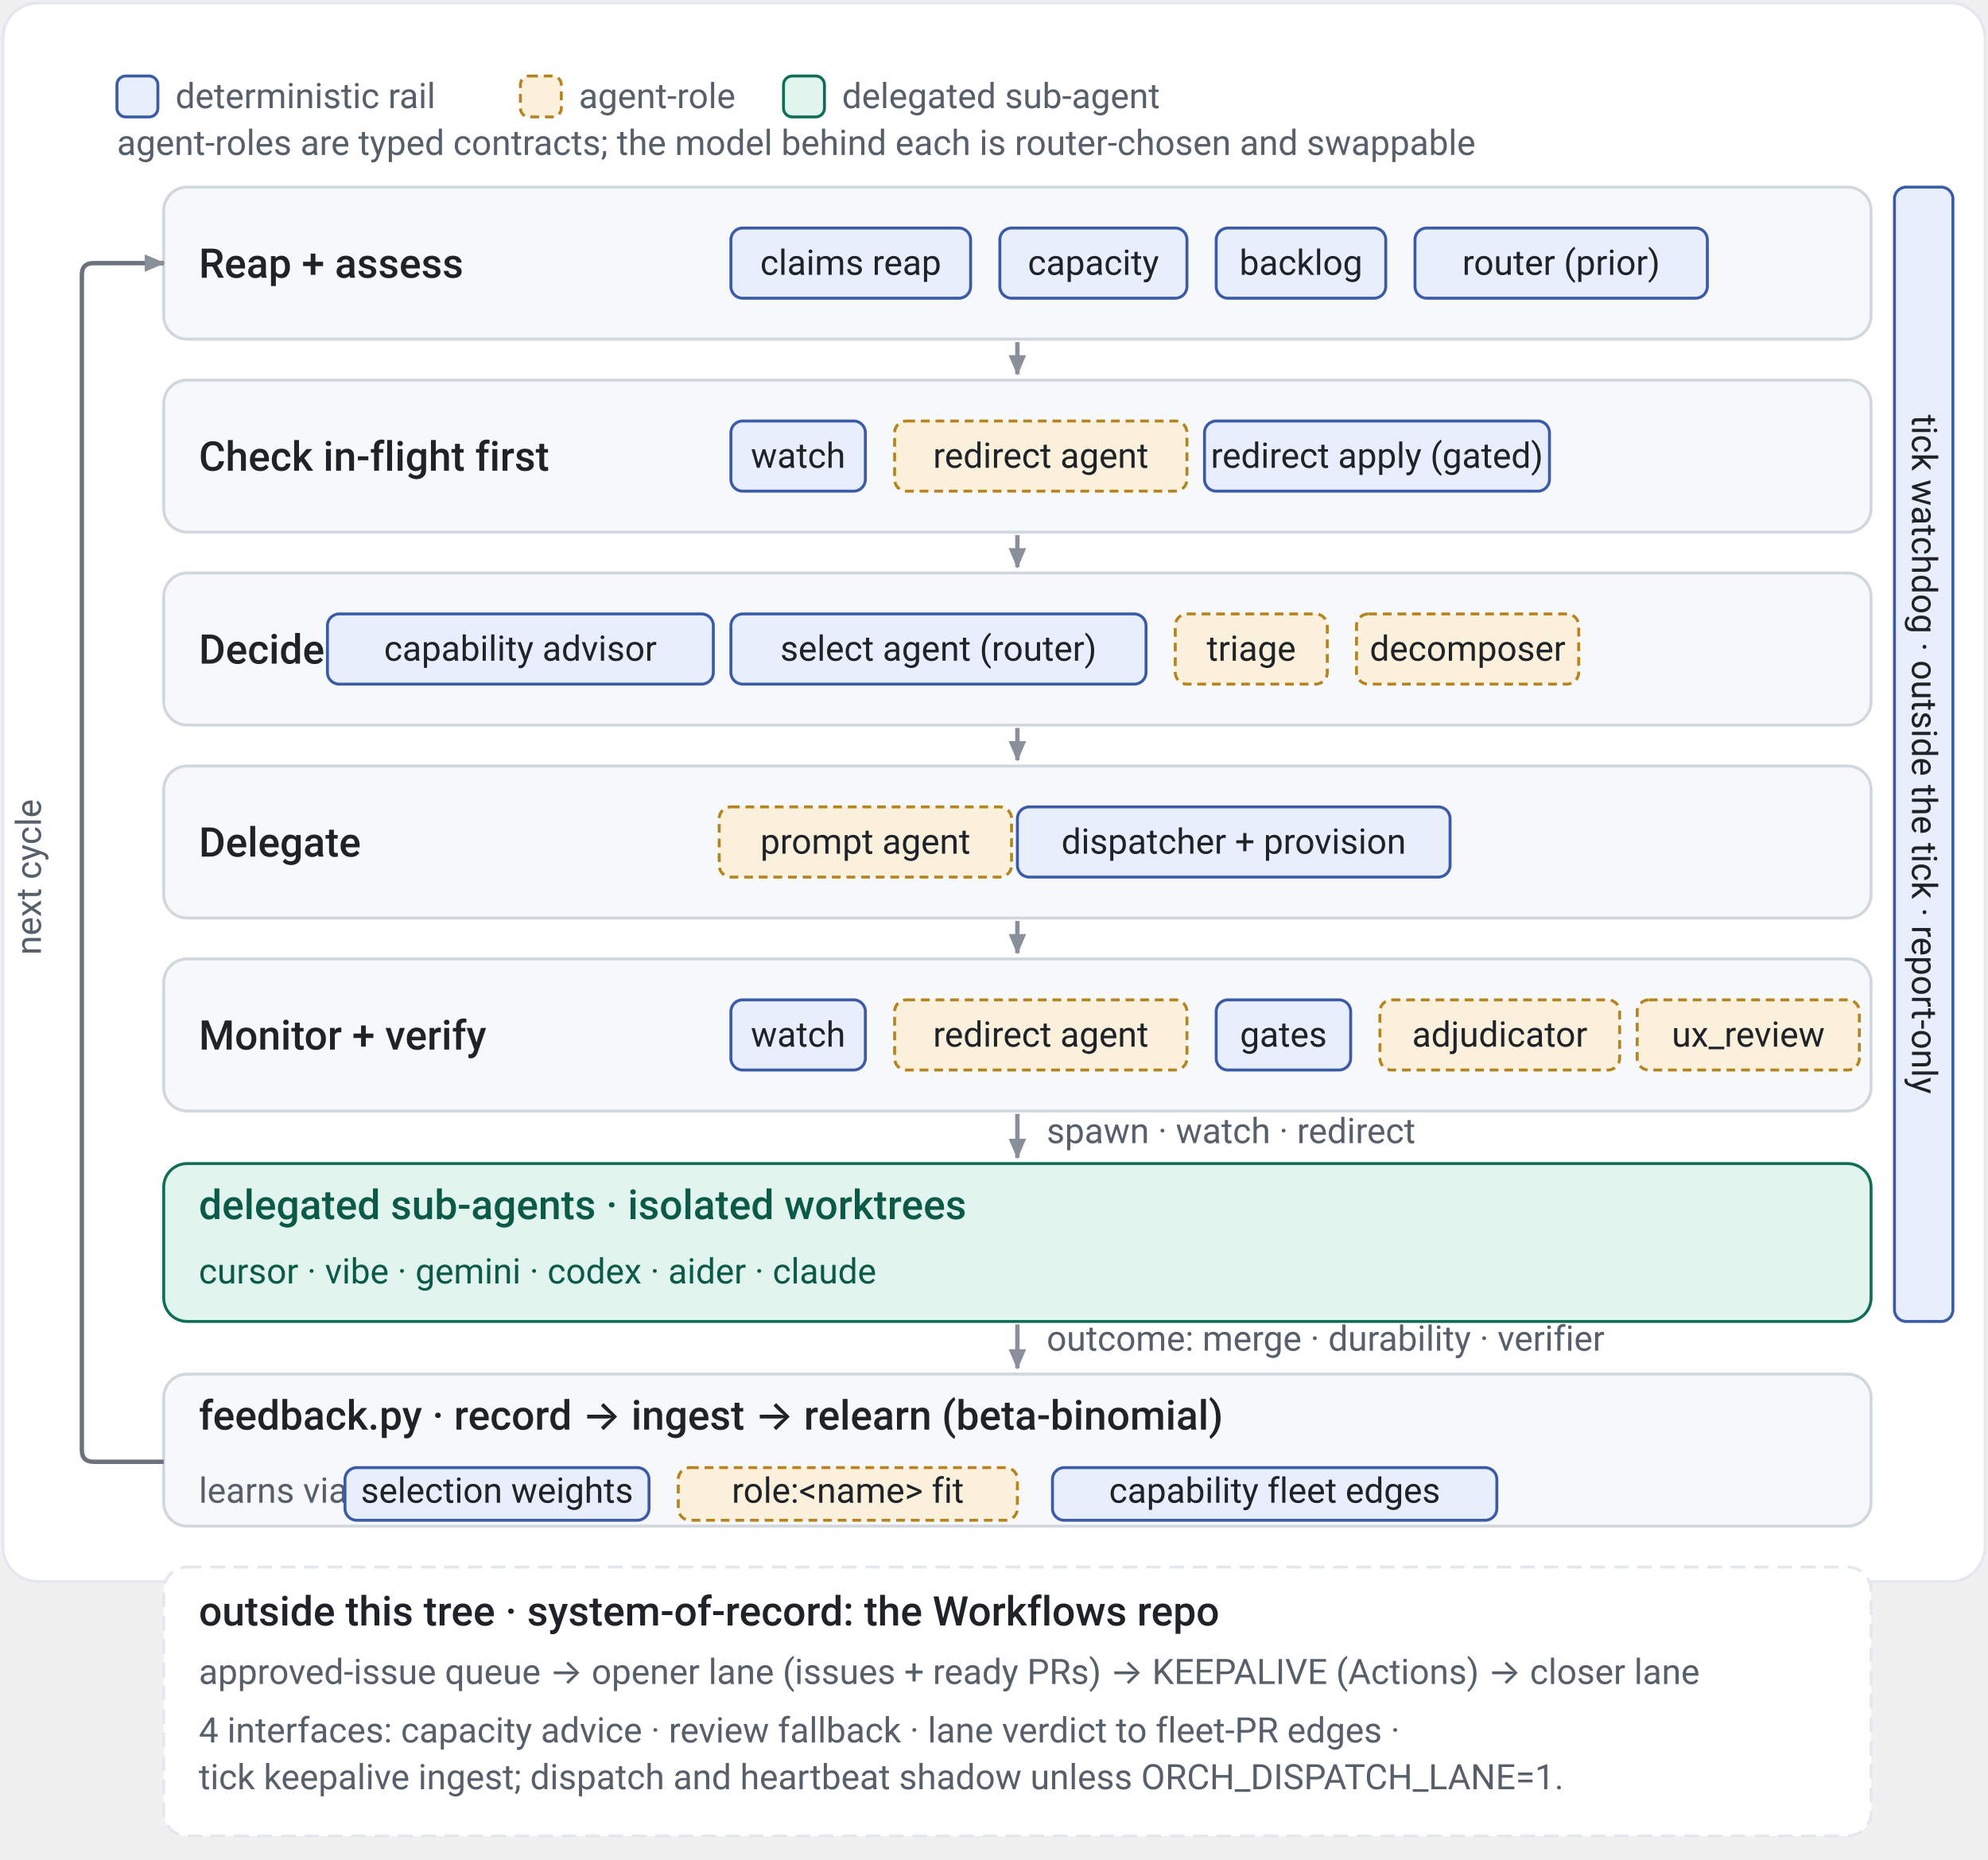
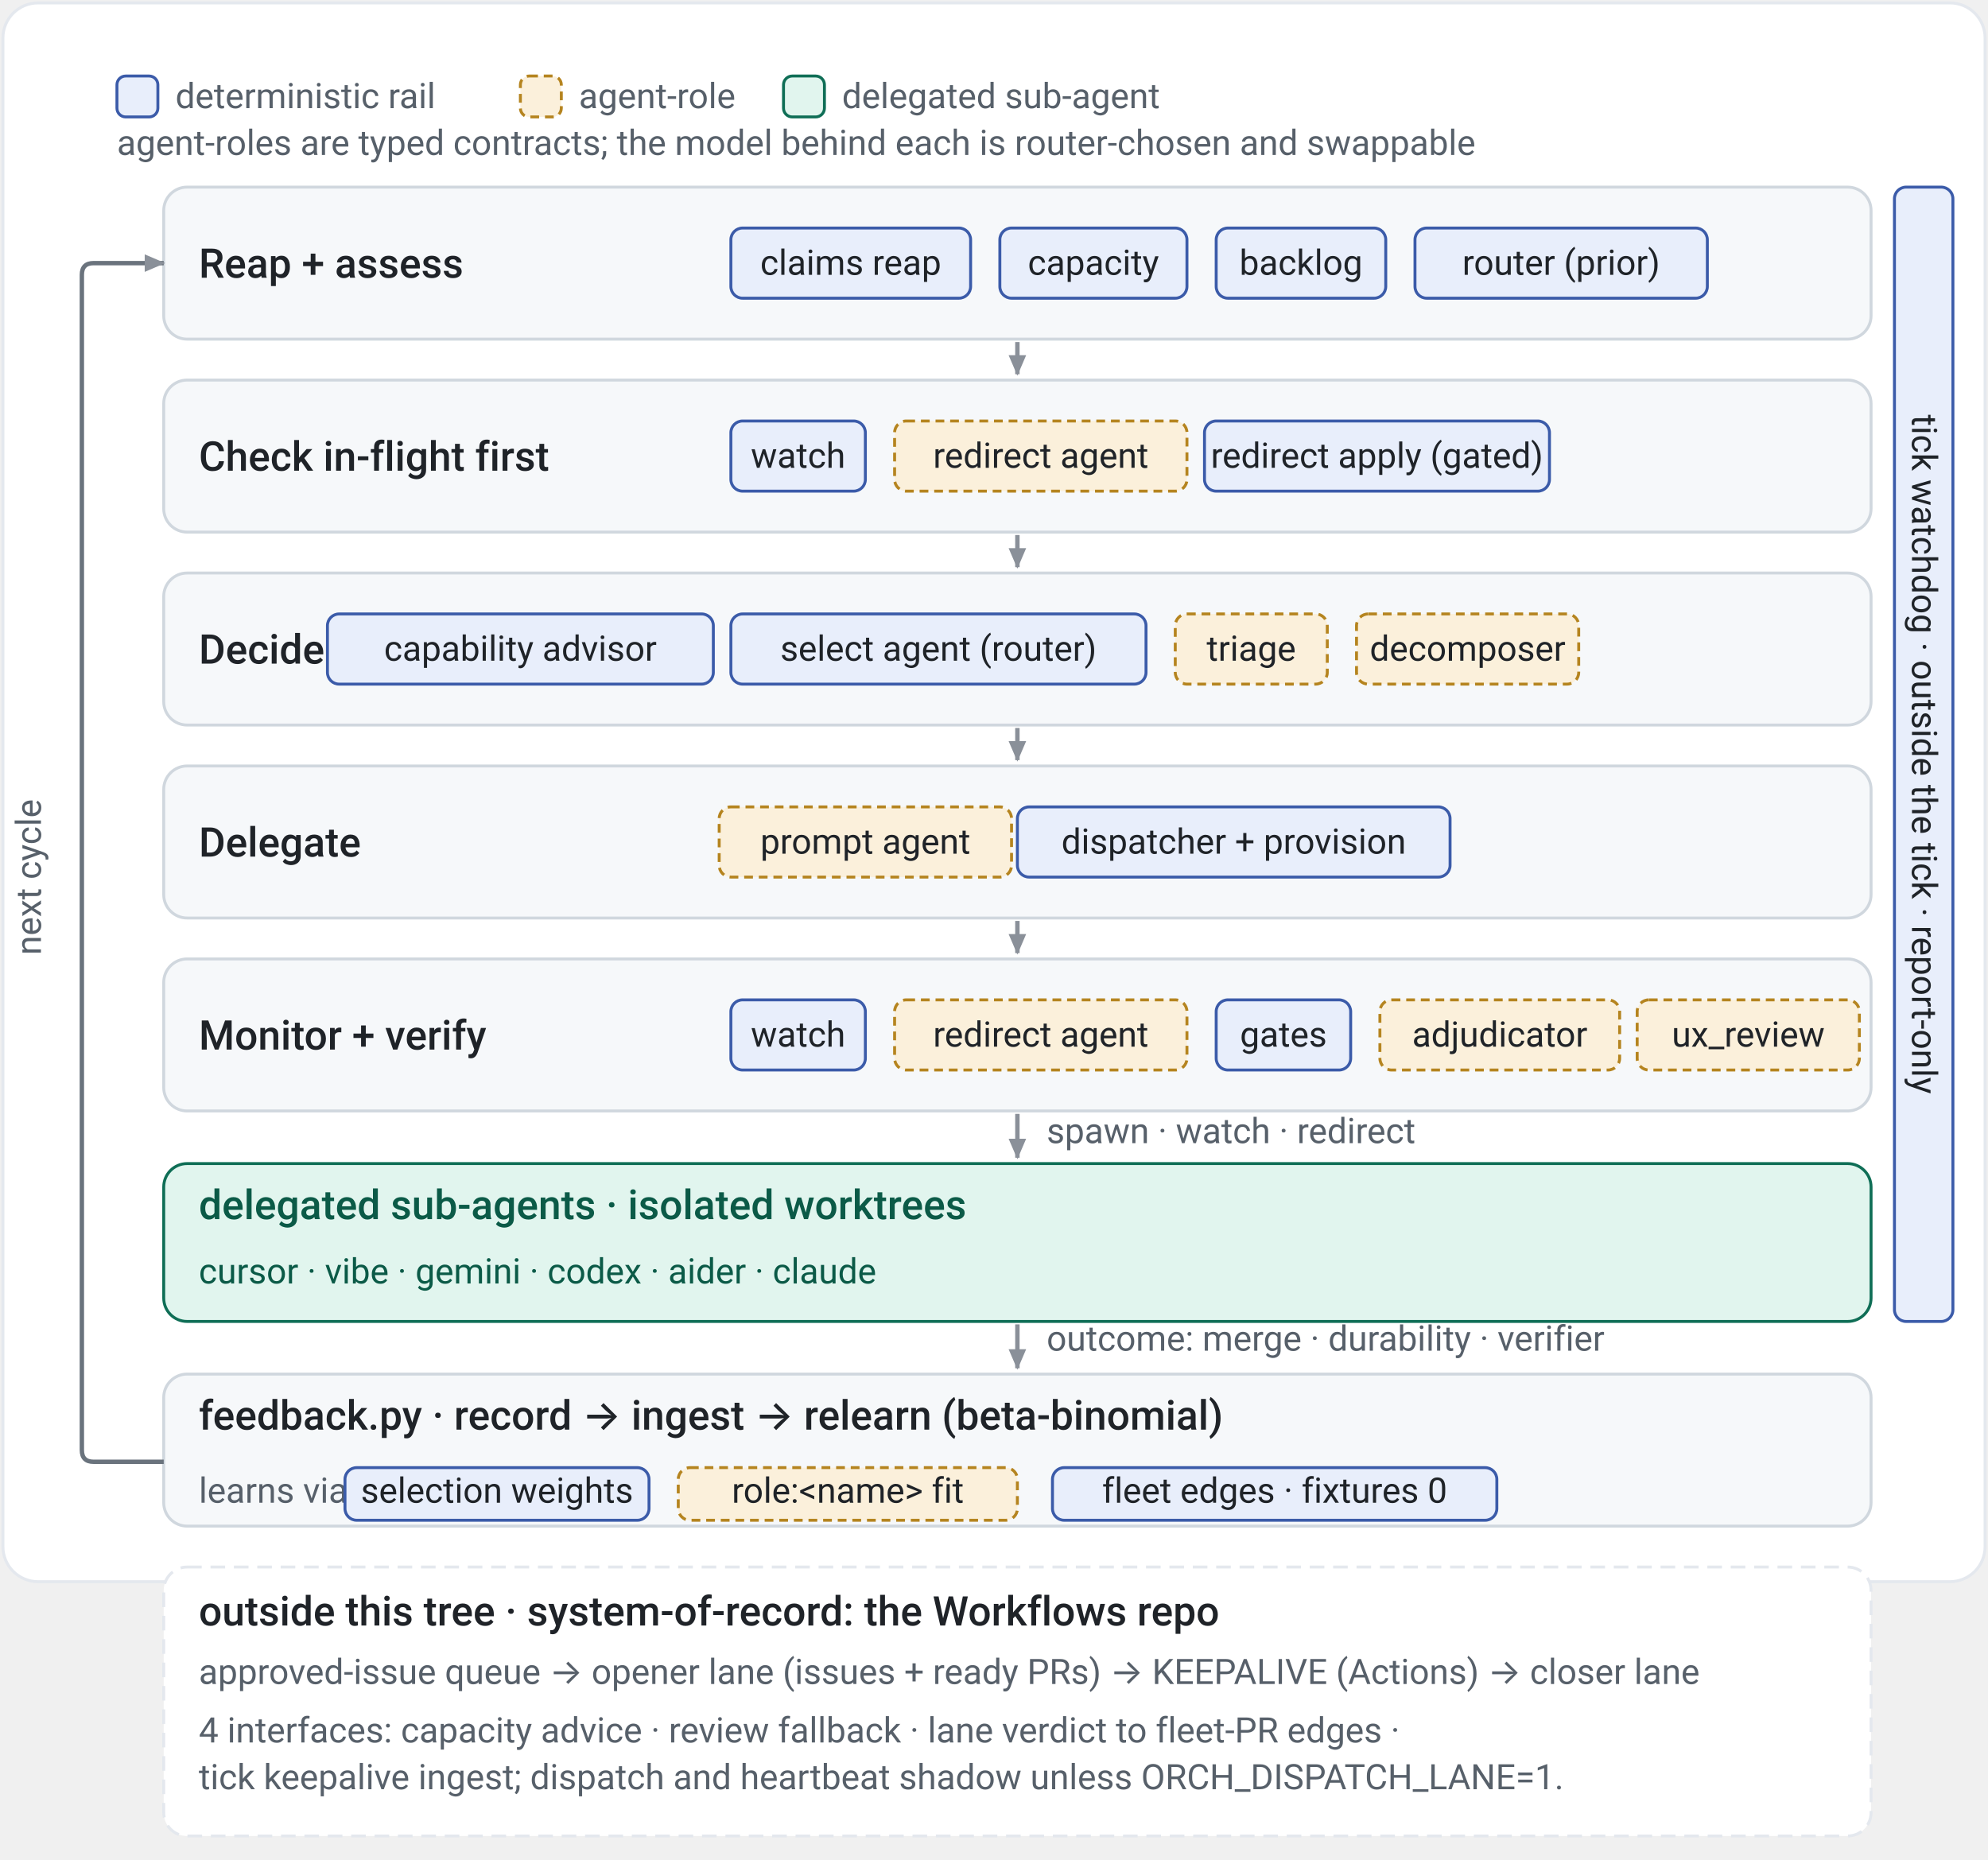
<svg xmlns="http://www.w3.org/2000/svg" width="680" viewBox="0 0 680 636" role="img">
  <style>
  .bg{fill:#ffffff;stroke:#e4e8ee;}
  .t,.th,.subhead{font:500 14px ui-sans-serif,system-ui,-apple-system,"Segoe UI",Roboto,sans-serif;fill:#1f2328;}
  .subhead{fill:#0b5a47;}
  .ts{font:400 12px ui-sans-serif,system-ui,-apple-system,"Segoe UI",Roboto,sans-serif;fill:#57606a;}
  .ct{font:400 12px ui-sans-serif,system-ui,-apple-system,"Segoe UI",Roboto,sans-serif;fill:#1f2328;}
  .ctsub{font:400 12px ui-sans-serif,system-ui,-apple-system,"Segoe UI",Roboto,sans-serif;fill:#0b5a47;}
  .stage{fill:#f6f8fa;stroke:#d0d7de;}
  .rail{fill:#e8eefb;stroke:#3b5ba9;}
  .role{fill:#fbf0db;stroke:#b5841f;stroke-dasharray:3 2;}
  .sub{fill:#e1f5ee;stroke:#0f6e56;}
  .arrow{stroke:#8a9099;stroke-width:1.5;fill:none;}
  .return{stroke:#6a737d;stroke-width:1.5;fill:none;}
</style>
  <defs>
    <marker id="ah" markerWidth="9" markerHeight="9" refX="6.5" refY="3" orient="auto" markerUnits="userSpaceOnUse">
      <path d="M0,0 L7,3 L0,6 Z" fill="#8a9099" />
    </marker>
  </defs>
  <rect class="bg" x="1" y="1" width="678" height="540" rx="12" />
  <rect class="rail" x="40" y="26" width="14" height="14" rx="3" />
  <text class="ts" x="60" y="37">deterministic rail</text>
  <rect class="role" x="178" y="26" width="14" height="14" rx="3" />
  <text class="ts" x="198" y="37">agent-role</text>
  <rect class="sub" x="268" y="26" width="14" height="14" rx="3" />
  <text class="ts" x="288" y="37">delegated sub-agent</text>
  <text class="ts" x="40" y="53">agent-roles are typed contracts; the model behind each is router-chosen and swappable</text>
  <rect class="stage" x="56" y="64" width="584" height="52" rx="8" />
  <text class="th" x="68" y="95">Reap + assess</text>
  <rect class="rail" x="250" y="78" width="82" height="24" rx="4" />
  <text class="ct" x="291" y="94" text-anchor="middle">claims reap</text>
  <rect class="rail" x="342" y="78" width="64" height="24" rx="4" />
  <text class="ct" x="374" y="94" text-anchor="middle">capacity</text>
  <rect class="rail" x="416" y="78" width="58" height="24" rx="4" />
  <text class="ct" x="445" y="94" text-anchor="middle">backlog</text>
  <rect class="rail" x="484" y="78" width="100" height="24" rx="4" />
  <text class="ct" x="534" y="94" text-anchor="middle">router (prior)</text>
  <rect class="stage" x="56" y="130" width="584" height="52" rx="8" />
  <text class="th" x="68" y="161">Check in-flight first</text>
  <rect class="rail" x="250" y="144" width="46" height="24" rx="4" />
  <text class="ct" x="273" y="160" text-anchor="middle">watch</text>
  <rect class="role" x="306" y="144" width="100" height="24" rx="4" />
  <text class="ct" x="356" y="160" text-anchor="middle">redirect agent</text>
  <rect class="rail" x="412" y="144" width="118" height="24" rx="4" />
  <text class="ct" x="471" y="160" text-anchor="middle">redirect apply (gated)</text>
  <rect class="stage" x="56" y="196" width="584" height="52" rx="8" />
  <text class="th" x="68" y="227">Decide</text>
  <rect class="rail" x="112" y="210" width="132" height="24" rx="4" />
  <text class="ct" x="178" y="226" text-anchor="middle">capability advisor</text>
  <rect class="rail" x="250" y="210" width="142" height="24" rx="4" />
  <text class="ct" x="321" y="226" text-anchor="middle">select agent (router)</text>
  <rect class="role" x="402" y="210" width="52" height="24" rx="4" />
  <text class="ct" x="428" y="226" text-anchor="middle">triage</text>
  <rect class="role" x="464" y="210" width="76" height="24" rx="4" />
  <text class="ct" x="502" y="226" text-anchor="middle">decomposer</text>
  <rect class="stage" x="56" y="262" width="584" height="52" rx="8" />
  <text class="th" x="68" y="293">Delegate</text>
  <rect class="role" x="246" y="276" width="100" height="24" rx="4" />
  <text class="ct" x="296" y="292" text-anchor="middle">prompt agent</text>
  <rect class="rail" x="348" y="276" width="148" height="24" rx="4" />
  <text class="ct" x="422" y="292" text-anchor="middle">dispatcher + provision</text>
  <rect class="stage" x="56" y="328" width="584" height="52" rx="8" />
  <text class="th" x="68" y="359">Monitor + verify</text>
  <rect class="rail" x="250" y="342" width="46" height="24" rx="4" />
  <text class="ct" x="273" y="358" text-anchor="middle">watch</text>
  <rect class="role" x="306" y="342" width="100" height="24" rx="4" />
  <text class="ct" x="356" y="358" text-anchor="middle">redirect agent</text>
  <rect class="rail" x="416" y="342" width="46" height="24" rx="4" />
  <text class="ct" x="439" y="358" text-anchor="middle">gates</text>
  <rect class="role" x="472" y="342" width="82" height="24" rx="4" />
  <text class="ct" x="513" y="358" text-anchor="middle">adjudicator</text>
  <rect class="role" x="560" y="342" width="76" height="24" rx="4" />
  <text class="ct" x="598" y="358" text-anchor="middle">ux_review</text>
  <line class="arrow" x1="348" y1="117" x2="348" y2="128" marker-end="url(#ah)" />
  <line class="arrow" x1="348" y1="183" x2="348" y2="194" marker-end="url(#ah)" />
  <line class="arrow" x1="348" y1="249" x2="348" y2="260" marker-end="url(#ah)" />
  <line class="arrow" x1="348" y1="315" x2="348" y2="326" marker-end="url(#ah)" />
  <line class="arrow" x1="348" y1="381" x2="348" y2="396" marker-end="url(#ah)" />
  <text class="ts" x="358" y="391">spawn · watch · redirect</text>
  <rect class="sub" x="56" y="398" width="584" height="54" rx="8" />
  <text class="subhead" x="68" y="417">delegated sub-agents · isolated worktrees</text>
  <text class="ctsub" x="68" y="439">cursor · vibe · gemini · codex · aider · claude</text>
  <line class="arrow" x1="348" y1="453" x2="348" y2="468" marker-end="url(#ah)" />
  <text class="ts" x="358" y="462">outcome: merge · durability · verifier</text>
  <rect class="stage" x="56" y="470" width="584" height="52" rx="8" />
  <text class="th" x="68" y="489">feedback.py · record → ingest → relearn (beta-binomial)</text>
  <text class="ts" x="68" y="514">learns via outcomes:</text>
  <rect class="rail" x="118" y="502" width="104" height="18" rx="4" />
  <text class="ct" x="170" y="514" text-anchor="middle">selection weights</text>
  <rect class="role" x="232" y="502" width="116" height="18" rx="4" />
  <text class="ct" x="290" y="514" text-anchor="middle">role:&lt;name&gt; fit</text>
  <rect class="rail" x="360" y="502" width="152" height="18" rx="4" />
-   <text class="ct" x="436" y="514" text-anchor="middle">capability fleet edges</text>
+   <text class="ct" x="436" y="514" text-anchor="middle">fleet edges · fixtures 0</text>
  <path class="return" d="M56,500 L32,500 Q28,500 28,496 L28,94 Q28,90 32,90 L56,90" marker-end="url(#ah)" />
  <text class="ts" x="14" y="300" text-anchor="middle" transform="rotate(-90 14 300)">next cycle</text>
  <rect class="rail" x="648" y="64" width="20" height="388" rx="4" />
  <text class="ct" x="654" y="258" text-anchor="middle" transform="rotate(90 654 258)">tick watchdog · outside the tick · report-only</text>
  <rect class="bg" x="56" y="536" width="584" height="92" rx="8" stroke-dasharray="5 3" />
  <text class="th" x="68" y="556">outside this tree · system-of-record: the Workflows repo</text>
  <text class="ts" x="68" y="576">approved-issue queue → opener lane (issues + ready PRs) → KEEPALIVE (Actions) → closer lane</text>
  <text class="ts" x="68" y="596">4 interfaces: capacity advice · review fallback · lane verdict to fleet-PR edges ·</text>
  <text class="ts" x="68" y="612">tick keepalive ingest; dispatch and heartbeat shadow unless ORCH_DISPATCH_LANE=1.</text>
</svg>
